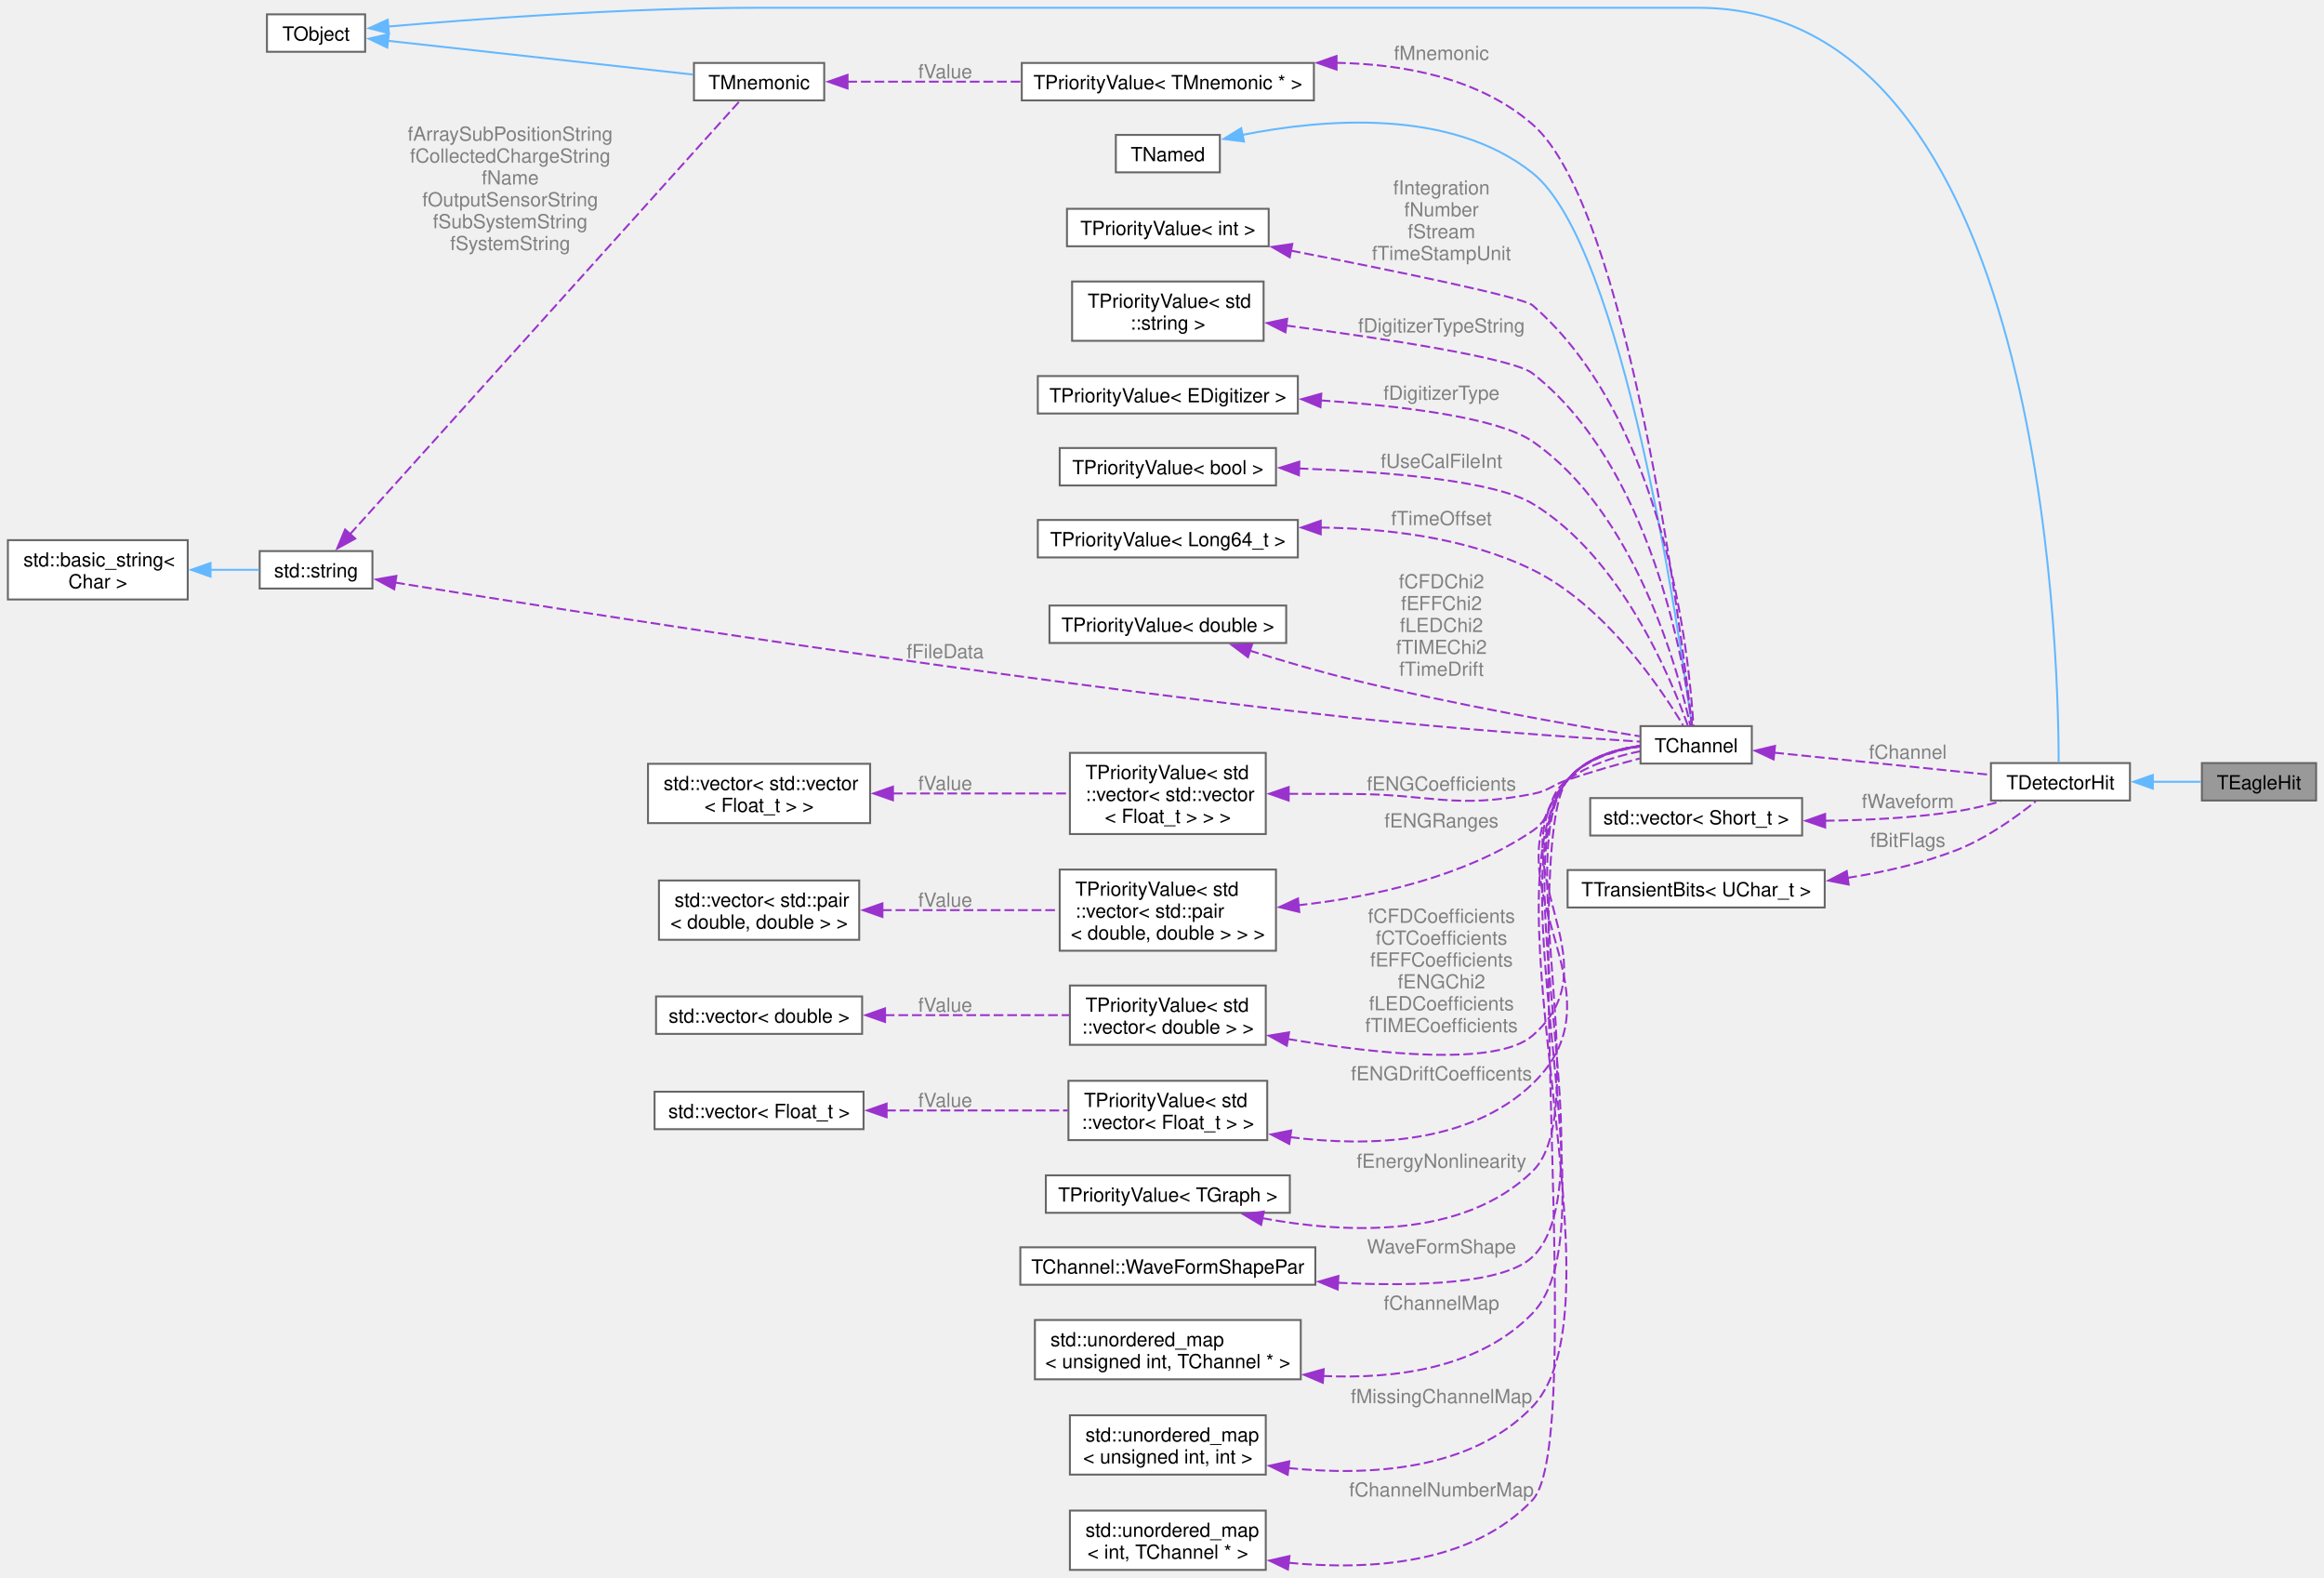
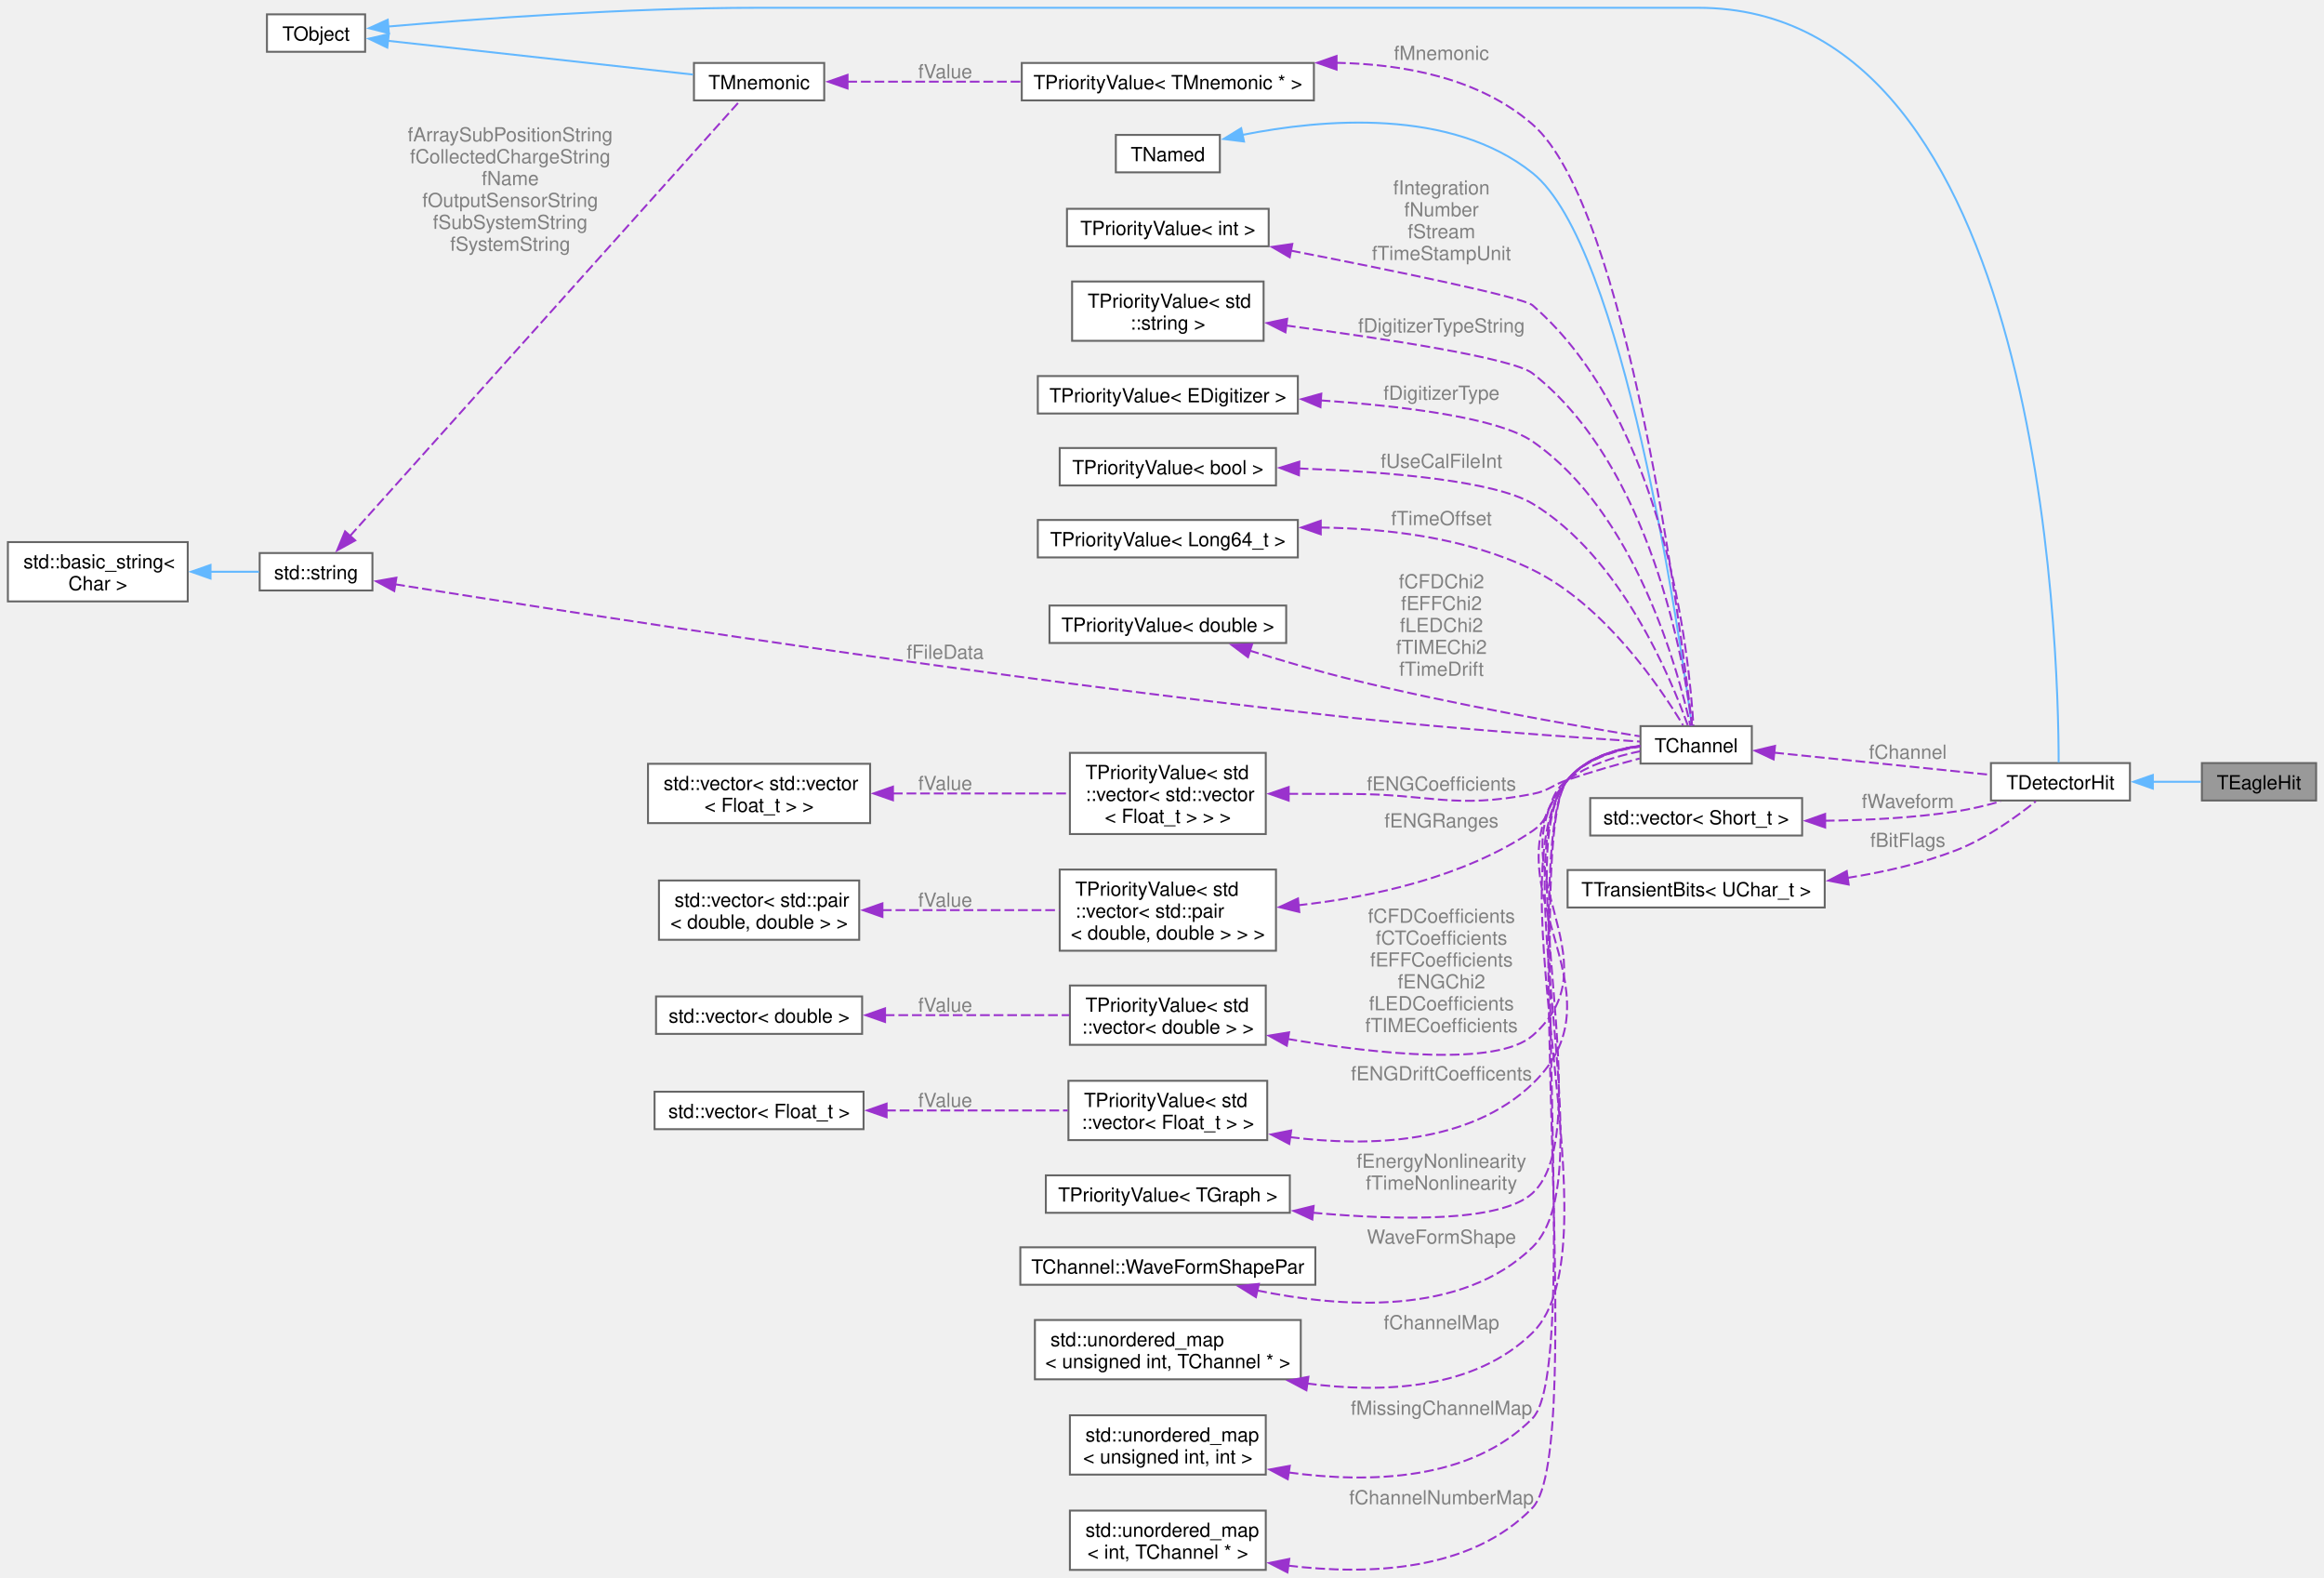
<svg xmlns="http://www.w3.org/2000/svg" xmlns:xlink="http://www.w3.org/1999/xlink" width="1195pt" height="811pt" viewBox="0.00 0.00 1195.25 811.25">
  <g id="graph0" class="graph" transform="scale(1 1) rotate(0) translate(4 807.25)">
    <g id="Node000001" class="node">
      <g id="a_Node000001">
        <a xlink:title=" ">
          <polygon fill="#999999" stroke="#666666" points="1187.25,-414.88 1128.5,-414.88 1128.5,-395.62 1187.25,-395.62 1187.25,-414.88" />
          <text text-anchor="middle" x="1157.88" y="-401.38" font-family="Helvetica,sans-Serif" font-size="10.00">TEagleHit</text>
        </a>
      </g>
    </g>
    <g id="Node000002" class="node">
      <g id="a_Node000002">
        <a xlink:href="class_t_detector_hit.html" target="_top" xlink:title=" ">
          <polygon fill="white" stroke="#666666" points="1091.5,-414.88 1020,-414.88 1020,-395.62 1091.5,-395.62 1091.5,-414.88" />
          <text text-anchor="middle" x="1055.75" y="-401.38" font-family="Helvetica,sans-Serif" font-size="10.00">TDetectorHit</text>
        </a>
      </g>
    </g>
    <g id="edge1_Node000001_Node000002" class="edge">
      <g id="a_edge1_Node000001_Node000002">
        <a xlink:title=" ">
          <path fill="none" stroke="#63b8ff" d="M1103.14,-405.25C1111.61,-405.25 1120.23,-405.25 1128,-405.25" />
          <polygon fill="#63b8ff" stroke="#63b8ff" points="1103.28,-401.75 1093.28,-405.25 1103.28,-408.75 1103.28,-401.75" />
        </a>
      </g>
    </g>
    <g id="Node000003" class="node">
      <g id="a_Node000003">
        <a xlink:title=" ">
          <polygon fill="white" stroke="#666666" points="183.75,-799.88 133.25,-799.88 133.25,-780.62 183.75,-780.62 183.75,-799.88" />
          <text text-anchor="middle" x="158.5" y="-786.38" font-family="Helvetica,sans-Serif" font-size="10.00">TObject</text>
        </a>
      </g>
    </g>
    <g id="edge2_Node000002_Node000003" class="edge">
      <g id="a_edge2_Node000002_Node000003">
        <a xlink:title=" ">
          <path fill="none" stroke="#63b8ff" d="M195.58,-793.61C240.14,-797.46 318.27,-803.25 385.38,-803.25 385.38,-803.25 385.38,-803.25 869.38,-803.25 1046.22,-803.25 1054.78,-476.38 1054.83,-415.09" />
          <polygon fill="#63b8ff" stroke="#63b8ff" points="195.98,-790.13 185.71,-792.74 195.37,-797.1 195.98,-790.13" />
        </a>
      </g>
    </g>
    <g id="Node000014" class="node">
      <g id="a_Node000014">
        <a xlink:href="class_t_mnemonic.html" target="_top" xlink:title=" ">
          <polygon fill="white" stroke="#666666" points="419.88,-774.88 352.88,-774.88 352.88,-755.62 419.88,-755.62 419.88,-774.88" />
          <text text-anchor="middle" x="386.38" y="-761.38" font-family="Helvetica,sans-Serif" font-size="10.00">TMnemonic</text>
        </a>
      </g>
    </g>
    <g id="edge14_Node000014_Node000003" class="edge">
      <g id="a_edge14_Node000014_Node000003">
        <a xlink:title=" ">
          <path fill="none" stroke="#63b8ff" d="M195.48,-786.27C238.71,-781.48 310.6,-773.53 352.43,-768.9" />
          <polygon fill="#63b8ff" stroke="#63b8ff" points="195.16,-782.78 185.61,-787.36 195.93,-789.74 195.16,-782.78" />
        </a>
      </g>
    </g>
    <g id="Node000004" class="node">
      <g id="a_Node000004">
        <a xlink:title=" ">
          <polygon fill="white" stroke="#666666" points="922.88,-396.88 813.88,-396.88 813.88,-377.62 922.88,-377.62 922.88,-396.88" />
          <text text-anchor="middle" x="868.38" y="-383.38" font-family="Helvetica,sans-Serif" font-size="10.00">std::vector&lt; Short_t &gt;</text>
        </a>
      </g>
    </g>
    <g id="edge3_Node000002_Node000004" class="edge">
      <g id="a_edge3_Node000002_Node000004">
        <a xlink:title=" ">
          <path fill="none" stroke="#9a32cd" stroke-dasharray="5,2" d="M934.57,-385.23C956.14,-385.46 980.19,-386.68 1002,-390 1009.54,-391.15 1017.52,-393.07 1024.93,-395.16" />
          <polygon fill="#9a32cd" stroke="#9a32cd" points="934.73,-381.73 924.72,-385.2 934.71,-388.73 934.73,-381.73" />
        </a>
      </g>
      <text text-anchor="middle" x="977.25" y="-391.75" font-family="Helvetica,sans-Serif" font-size="10.00" fill="grey"> fWaveform</text>
    </g>
    <g id="Node000005" class="node">
      <g id="a_Node000005">
        <a xlink:href="class_t_channel.html" target="_top" xlink:title=" ">
          <polygon fill="white" stroke="#666666" points="897,-433.88 839.75,-433.88 839.75,-414.62 897,-414.62 897,-433.88" />
          <text text-anchor="middle" x="868.38" y="-420.38" font-family="Helvetica,sans-Serif" font-size="10.00">TChannel</text>
        </a>
      </g>
    </g>
    <g id="edge4_Node000002_Node000005" class="edge">
      <g id="a_edge4_Node000002_Node000005">
        <a xlink:title=" ">
          <path fill="none" stroke="#9a32cd" stroke-dasharray="5,2" d="M908.55,-420.23C941.38,-416.87 987.83,-412.11 1019.51,-408.86" />
          <polygon fill="#9a32cd" stroke="#9a32cd" points="908.22,-416.75 898.63,-421.25 908.94,-423.71 908.22,-416.75" />
        </a>
      </g>
      <text text-anchor="middle" x="977.25" y="-417.07" font-family="Helvetica,sans-Serif" font-size="10.00" fill="grey"> fChannel</text>
    </g>
    <g id="Node000006" class="node">
      <g id="a_Node000006">
        <a xlink:title=" ">
          <polygon fill="white" stroke="#666666" points="623.38,-737.88 569.88,-737.88 569.88,-718.62 623.38,-718.62 623.38,-737.88" />
          <text text-anchor="middle" x="596.62" y="-724.38" font-family="Helvetica,sans-Serif" font-size="10.00">TNamed</text>
        </a>
      </g>
    </g>
    <g id="edge5_Node000005_Node000006" class="edge">
      <g id="a_edge5_Node000005_Node000006">
        <a xlink:title=" ">
          <path fill="none" stroke="#63b8ff" d="M635,-737.88C676.2,-746.1 742.18,-751.88 784.25,-718.25 830.96,-680.91 859.88,-481.23 866.11,-434.18" />
          <polygon fill="#63b8ff" stroke="#63b8ff" points="635.82,-734.48 625.31,-735.79 634.35,-741.32 635.82,-734.48" />
        </a>
      </g>
    </g>
    <g id="Node000007" class="node">
      <g id="a_Node000007">
        <a xlink:href="class_t_priority_value.html" target="_top" xlink:title=" ">
          <polygon fill="white" stroke="#666666" points="648.5,-699.88 544.75,-699.88 544.75,-680.62 648.5,-680.62 648.5,-699.88" />
          <text text-anchor="middle" x="596.62" y="-686.38" font-family="Helvetica,sans-Serif" font-size="10.00">TPriorityValue&lt; int &gt;</text>
        </a>
      </g>
    </g>
    <g id="edge6_Node000005_Node000007" class="edge">
      <g id="a_edge6_Node000005_Node000007">
        <a xlink:title=" ">
          <path fill="none" stroke="#9a32cd" stroke-dasharray="5,2" d="M659.94,-678.38C712.31,-668.17 779.41,-654.45 784.25,-650.25 852.77,-590.79 864.85,-469.75 866.95,-434.25" />
          <polygon fill="#9a32cd" stroke="#9a32cd" points="659.32,-674.94 650.17,-680.28 660.65,-681.81 659.32,-674.94" />
        </a>
      </g>
      <text text-anchor="middle" x="737.38" y="-707.26" font-family="Helvetica,sans-Serif" font-size="10.00" fill="grey"> fIntegration</text>
      <text text-anchor="middle" x="737.38" y="-696.01" font-family="Helvetica,sans-Serif" font-size="10.00" fill="grey">fNumber</text>
      <text text-anchor="middle" x="737.38" y="-684.76" font-family="Helvetica,sans-Serif" font-size="10.00" fill="grey">fStream</text>
      <text text-anchor="middle" x="737.38" y="-673.51" font-family="Helvetica,sans-Serif" font-size="10.00" fill="grey">fTimeStampUnit</text>
    </g>
    <g id="Node000008" class="node">
      <g id="a_Node000008">
        <a xlink:title=" ">
          <polygon fill="white" stroke="#666666" points="645.88,-662.5 547.38,-662.5 547.38,-632 645.88,-632 645.88,-662.5" />
          <text text-anchor="start" x="555.38" y="-649" font-family="Helvetica,sans-Serif" font-size="10.00">TPriorityValue&lt; std</text>
          <text text-anchor="middle" x="596.62" y="-637.75" font-family="Helvetica,sans-Serif" font-size="10.00">::string &gt;</text>
        </a>
      </g>
    </g>
    <g id="edge7_Node000005_Node000008" class="edge">
      <g id="a_edge7_Node000005_Node000008">
        <a xlink:title=" ">
          <path fill="none" stroke="#9a32cd" stroke-dasharray="5,2" d="M657.37,-639.88C708.1,-633.16 774.24,-623.1 784.25,-615.25 845.15,-567.49 862.32,-466.11 866.31,-434.13" />
          <polygon fill="#9a32cd" stroke="#9a32cd" points="657.12,-636.38 647.66,-641.15 658.03,-643.33 657.12,-636.38" />
        </a>
      </g>
      <text text-anchor="middle" x="737.38" y="-636.31" font-family="Helvetica,sans-Serif" font-size="10.00" fill="grey"> fDigitizerTypeString</text>
    </g>
    <g id="Node000009" class="node">
      <g id="a_Node000009">
        <a xlink:href="class_t_priority_value.html" target="_top" xlink:title=" ">
          <polygon fill="white" stroke="#666666" points="663.5,-613.88 529.75,-613.88 529.75,-594.62 663.5,-594.62 663.5,-613.88" />
          <text text-anchor="middle" x="596.62" y="-600.38" font-family="Helvetica,sans-Serif" font-size="10.00">TPriorityValue&lt; EDigitizer &gt;</text>
        </a>
      </g>
    </g>
    <g id="edge8_Node000005_Node000009" class="edge">
      <g id="a_edge8_Node000005_Node000009">
        <a xlink:title=" ">
          <path fill="none" stroke="#9a32cd" stroke-dasharray="5,2" d="M675.25,-601.36C718.33,-598.39 766.67,-592.39 784.25,-580.25 837.27,-543.62 859.24,-462.11 865.42,-434" />
          <polygon fill="#9a32cd" stroke="#9a32cd" points="675.13,-597.86 665.37,-601.99 675.57,-604.84 675.13,-597.86" />
        </a>
      </g>
      <text text-anchor="middle" x="737.38" y="-601.69" font-family="Helvetica,sans-Serif" font-size="10.00" fill="grey"> fDigitizerType</text>
    </g>
    <g id="Node000010" class="node">
      <g id="a_Node000010">
        <a xlink:href="class_t_priority_value.html" target="_top" xlink:title=" ">
          <polygon fill="white" stroke="#666666" points="652.25,-576.88 541,-576.88 541,-557.62 652.25,-557.62 652.25,-576.88" />
          <text text-anchor="middle" x="596.62" y="-563.38" font-family="Helvetica,sans-Serif" font-size="10.00">TPriorityValue&lt; bool &gt;</text>
        </a>
      </g>
    </g>
    <g id="edge9_Node000005_Node000010" class="edge">
      <g id="a_edge9_Node000005_Node000010">
        <a xlink:title=" ">
          <path fill="none" stroke="#9a32cd" stroke-dasharray="5,2" d="M663.93,-566.38C709.2,-564.7 764.43,-560.15 784.25,-548.25 829.58,-521.03 855.45,-458.45 864.09,-434.15" />
          <polygon fill="#9a32cd" stroke="#9a32cd" points="664.05,-562.88 654.17,-566.7 664.28,-569.87 664.05,-562.88" />
        </a>
      </g>
      <text text-anchor="middle" x="737.38" y="-566.68" font-family="Helvetica,sans-Serif" font-size="10.00" fill="grey"> fUseCalFileInt</text>
    </g>
    <g id="Node000011" class="node">
      <g id="a_Node000011">
        <a xlink:href="class_t_priority_value.html" target="_top" xlink:title=" ">
          <polygon fill="white" stroke="#666666" points="663.5,-539.88 529.75,-539.88 529.75,-520.62 663.5,-520.62 663.5,-539.88" />
          <text text-anchor="middle" x="596.62" y="-526.38" font-family="Helvetica,sans-Serif" font-size="10.00">TPriorityValue&lt; Long64_t &gt;</text>
        </a>
      </g>
    </g>
    <g id="edge10_Node000005_Node000011" class="edge">
      <g id="a_edge10_Node000005_Node000011">
        <a xlink:title=" ">
          <path fill="none" stroke="#9a32cd" stroke-dasharray="5,2" d="M674.91,-536C709.88,-535.56 750.78,-530.64 784.25,-514.25 821.31,-496.1 849.94,-453.78 861.63,-434.34" />
          <polygon fill="#9a32cd" stroke="#9a32cd" points="675.29,-532.5 665.29,-535.99 675.29,-539.5 675.29,-532.5" />
        </a>
      </g>
      <text text-anchor="middle" x="737.38" y="-537.22" font-family="Helvetica,sans-Serif" font-size="10.00" fill="grey"> fTimeOffset</text>
    </g>
    <g id="Node000012" class="node">
      <g id="a_Node000012">
        <a xlink:href="class_t_priority_value.html" target="_top" xlink:title=" ">
          <polygon fill="white" stroke="#666666" points="657.5,-495.88 535.75,-495.88 535.75,-476.62 657.5,-476.62 657.5,-495.88" />
          <text text-anchor="middle" x="596.62" y="-482.38" font-family="Helvetica,sans-Serif" font-size="10.00">TPriorityValue&lt; double &gt;</text>
        </a>
      </g>
    </g>
    <g id="edge11_Node000005_Node000012" class="edge">
      <g id="a_edge11_Node000005_Node000012">
        <a xlink:title=" ">
          <path fill="none" stroke="#9a32cd" stroke-dasharray="5,2" d="M638.6,-472.76C654.67,-467.73 673.35,-462.23 690.5,-458 742.55,-445.16 804.24,-434.37 839.3,-428.66" />
          <polygon fill="#9a32cd" stroke="#9a32cd" points="637.85,-469.32 629.38,-475.68 639.97,-475.99 637.85,-469.32" />
        </a>
      </g>
      <text text-anchor="middle" x="737.38" y="-504.75" font-family="Helvetica,sans-Serif" font-size="10.00" fill="grey"> fCFDChi2</text>
      <text text-anchor="middle" x="737.38" y="-493.5" font-family="Helvetica,sans-Serif" font-size="10.00" fill="grey">fEFFChi2</text>
      <text text-anchor="middle" x="737.38" y="-482.25" font-family="Helvetica,sans-Serif" font-size="10.00" fill="grey">fLEDChi2</text>
      <text text-anchor="middle" x="737.38" y="-471" font-family="Helvetica,sans-Serif" font-size="10.00" fill="grey">fTIMEChi2</text>
      <text text-anchor="middle" x="737.38" y="-459.75" font-family="Helvetica,sans-Serif" font-size="10.00" fill="grey">fTimeDrift</text>
    </g>
    <g id="Node000013" class="node">
      <g id="a_Node000013">
        <a xlink:href="class_t_priority_value.html" target="_top" xlink:title=" ">
          <polygon fill="white" stroke="#666666" points="671.75,-774.88 521.5,-774.88 521.5,-755.62 671.75,-755.62 671.75,-774.88" />
          <text text-anchor="middle" x="596.62" y="-761.38" font-family="Helvetica,sans-Serif" font-size="10.00">TPriorityValue&lt; TMnemonic * &gt;</text>
        </a>
      </g>
    </g>
    <g id="edge12_Node000005_Node000013" class="edge">
      <g id="a_edge12_Node000005_Node000013">
        <a xlink:title=" ">
          <path fill="none" stroke="#9a32cd" stroke-dasharray="5,2" d="M683.15,-774.96C718.24,-774.33 756.95,-767.03 784.25,-743.25 833.12,-700.68 860.58,-483.72 866.26,-434.29" />
          <polygon fill="#9a32cd" stroke="#9a32cd" points="683.42,-771.46 673.41,-774.95 683.41,-778.46 683.42,-771.46" />
        </a>
      </g>
      <text text-anchor="middle" x="737.38" y="-776.44" font-family="Helvetica,sans-Serif" font-size="10.00" fill="grey"> fMnemonic</text>
    </g>
    <g id="edge13_Node000013_Node000014" class="edge">
      <g id="a_edge13_Node000013_Node000014">
        <a xlink:title=" ">
          <path fill="none" stroke="#9a32cd" stroke-dasharray="5,2" d="M431.77,-765.25C457.81,-765.25 491.38,-765.25 521.35,-765.25" />
          <polygon fill="#9a32cd" stroke="#9a32cd" points="431.89,-761.75 421.89,-765.25 431.89,-768.75 431.89,-761.75" />
        </a>
      </g>
      <text text-anchor="middle" x="482.12" y="-767" font-family="Helvetica,sans-Serif" font-size="10.00" fill="grey"> fValue</text>
    </g>
    <g id="Node000015" class="node">
      <g id="a_Node000015">
        <a xlink:title=" ">
-           <polygon fill="white" stroke="#666666" points="187.5,-523.88 129.5,-523.88 129.5,-504.62 187.5,-504.62 187.5,-523.88" />
-           <text text-anchor="middle" x="158.5" y="-510.38" font-family="Helvetica,sans-Serif" font-size="10.00">std::string</text>
+           <polygon fill="white" stroke="#666666" points="187.5,-522.88 129.5,-522.88 129.5,-503.62 187.5,-503.62 187.5,-522.88" />
+           <text text-anchor="middle" x="158.5" y="-509.38" font-family="Helvetica,sans-Serif" font-size="10.00">std::string</text>
        </a>
      </g>
    </g>
    <g id="edge30_Node000005_Node000015" class="edge">
      <g id="a_edge30_Node000005_Node000015">
        <a xlink:title=" ">
-           <path fill="none" stroke="#9a32cd" stroke-dasharray="5,2" d="M199.23,-507.69C287.4,-493.31 506.22,-458.71 690.5,-438.25 743.01,-432.42 804.54,-428.12 839.45,-425.91" />
-           <polygon fill="#9a32cd" stroke="#9a32cd" points="198.71,-504.23 189.41,-509.29 199.84,-511.13 198.71,-504.23" />
-         </a>
-       </g>
-       <text text-anchor="middle" x="482.12" y="-468.8" font-family="Helvetica,sans-Serif" font-size="10.00" fill="grey"> fFileData</text>
+           <path fill="none" stroke="#9a32cd" stroke-dasharray="5,2" d="M199.23,-506.79C287.41,-492.63 506.25,-458.53 690.5,-438.25 743.01,-432.47 804.55,-428.15 839.45,-425.93" />
+           <polygon fill="#9a32cd" stroke="#9a32cd" points="198.73,-503.32 189.41,-508.37 199.84,-510.23 198.73,-503.32" />
+         </a>
+       </g>
+       <text text-anchor="middle" x="482.12" y="-468.47" font-family="Helvetica,sans-Serif" font-size="10.00" fill="grey"> fFileData</text>
    </g>
    <g id="edge15_Node000014_Node000015" class="edge">
      <g id="a_edge15_Node000014_Node000015">
        <a xlink:title=" ">
-           <path fill="none" stroke="#9a32cd" stroke-dasharray="5,2" d="M175.95,-532.53C220.46,-581.99 342.15,-717.22 376.34,-755.21" />
-           <polygon fill="#9a32cd" stroke="#9a32cd" points="178.66,-530.31 169.37,-525.21 173.45,-534.99 178.66,-530.31" />
-         </a>
-       </g>
-       <text text-anchor="middle" x="258.38" y="-734.9" font-family="Helvetica,sans-Serif" font-size="10.00" fill="grey"> fArraySubPositionString</text>
-       <text text-anchor="middle" x="258.38" y="-723.65" font-family="Helvetica,sans-Serif" font-size="10.00" fill="grey">fCollectedChargeString</text>
-       <text text-anchor="middle" x="258.38" y="-712.4" font-family="Helvetica,sans-Serif" font-size="10.00" fill="grey">fName</text>
-       <text text-anchor="middle" x="258.38" y="-701.15" font-family="Helvetica,sans-Serif" font-size="10.00" fill="grey">fOutputSensorString</text>
-       <text text-anchor="middle" x="258.38" y="-689.9" font-family="Helvetica,sans-Serif" font-size="10.00" fill="grey">fSubSystemString</text>
-       <text text-anchor="middle" x="258.38" y="-678.65" font-family="Helvetica,sans-Serif" font-size="10.00" fill="grey">fSystemString</text>
+           <path fill="none" stroke="#9a32cd" stroke-dasharray="5,2" d="M175.95,-531.61C220.46,-581.26 342.15,-717.03 376.34,-755.17" />
+           <polygon fill="#9a32cd" stroke="#9a32cd" points="178.65,-529.37 169.36,-524.26 173.43,-534.04 178.65,-529.37" />
+         </a>
+       </g>
+       <text text-anchor="middle" x="258.38" y="-734.55" font-family="Helvetica,sans-Serif" font-size="10.00" fill="grey"> fArraySubPositionString</text>
+       <text text-anchor="middle" x="258.38" y="-723.3" font-family="Helvetica,sans-Serif" font-size="10.00" fill="grey">fCollectedChargeString</text>
+       <text text-anchor="middle" x="258.38" y="-712.05" font-family="Helvetica,sans-Serif" font-size="10.00" fill="grey">fName</text>
+       <text text-anchor="middle" x="258.38" y="-700.8" font-family="Helvetica,sans-Serif" font-size="10.00" fill="grey">fOutputSensorString</text>
+       <text text-anchor="middle" x="258.38" y="-689.55" font-family="Helvetica,sans-Serif" font-size="10.00" fill="grey">fSubSystemString</text>
+       <text text-anchor="middle" x="258.38" y="-678.3" font-family="Helvetica,sans-Serif" font-size="10.00" fill="grey">fSystemString</text>
    </g>
    <g id="Node000016" class="node">
      <g id="a_Node000016">
        <a xlink:title=" ">
-           <polygon fill="white" stroke="#666666" points="92.5,-529.5 0,-529.5 0,-499 92.5,-499 92.5,-529.5" />
-           <text text-anchor="start" x="8" y="-516" font-family="Helvetica,sans-Serif" font-size="10.00">std::basic_string&lt;</text>
-           <text text-anchor="middle" x="46.25" y="-504.75" font-family="Helvetica,sans-Serif" font-size="10.00"> Char &gt;</text>
+           <polygon fill="white" stroke="#666666" points="92.5,-528.5 0,-528.5 0,-498 92.5,-498 92.5,-528.5" />
+           <text text-anchor="start" x="8" y="-515" font-family="Helvetica,sans-Serif" font-size="10.00">std::basic_string&lt;</text>
+           <text text-anchor="middle" x="46.25" y="-503.75" font-family="Helvetica,sans-Serif" font-size="10.00"> Char &gt;</text>
        </a>
      </g>
    </g>
    <g id="edge16_Node000015_Node000016" class="edge">
      <g id="a_edge16_Node000015_Node000016">
        <a xlink:title=" ">
-           <path fill="none" stroke="#63b8ff" d="M104.12,-514.25C112.81,-514.25 121.45,-514.25 129.16,-514.25" />
-           <polygon fill="#63b8ff" stroke="#63b8ff" points="104.24,-510.75 94.24,-514.25 104.24,-517.75 104.24,-510.75" />
+           <path fill="none" stroke="#63b8ff" d="M104.12,-513.25C112.81,-513.25 121.45,-513.25 129.16,-513.25" />
+           <polygon fill="#63b8ff" stroke="#63b8ff" points="104.24,-509.75 94.24,-513.25 104.24,-516.75 104.24,-509.75" />
        </a>
      </g>
    </g>
    <g id="Node000017" class="node">
      <g id="a_Node000017">
        <a xlink:title=" ">
          <polygon fill="white" stroke="#666666" points="647,-420.12 546.25,-420.12 546.25,-378.38 647,-378.38 647,-420.12" />
          <text text-anchor="start" x="554.25" y="-406.62" font-family="Helvetica,sans-Serif" font-size="10.00">TPriorityValue&lt; std</text>
          <text text-anchor="start" x="554.25" y="-395.38" font-family="Helvetica,sans-Serif" font-size="10.00">::vector&lt; std::vector</text>
          <text text-anchor="middle" x="596.62" y="-384.12" font-family="Helvetica,sans-Serif" font-size="10.00">&lt; Float_t &gt; &gt; &gt;</text>
        </a>
      </g>
    </g>
    <g id="edge17_Node000005_Node000017" class="edge">
      <g id="a_edge17_Node000005_Node000017">
        <a xlink:title=" ">
          <path fill="none" stroke="#9a32cd" stroke-dasharray="5,2" d="M658.63,-399.06C669.25,-399.04 680.2,-399.01 690.5,-399 732.17,-398.94 743.34,-391.07 784.25,-399 792.72,-400.64 794.08,-403.49 802.25,-406.25 814.25,-410.31 827.72,-414.15 839.28,-417.23" />
          <polygon fill="#9a32cd" stroke="#9a32cd" points="658.78,-395.56 648.78,-399.09 658.79,-402.56 658.78,-395.56" />
        </a>
      </g>
      <text text-anchor="middle" x="737.38" y="-400.75" font-family="Helvetica,sans-Serif" font-size="10.00" fill="grey"> fENGCoefficients</text>
    </g>
    <g id="Node000018" class="node">
      <g id="a_Node000018">
        <a xlink:title=" ">
          <polygon fill="white" stroke="#666666" points="443.5,-414.5 329.25,-414.5 329.25,-384 443.5,-384 443.5,-414.5" />
          <text text-anchor="start" x="337.25" y="-401" font-family="Helvetica,sans-Serif" font-size="10.00">std::vector&lt; std::vector</text>
          <text text-anchor="middle" x="386.38" y="-389.75" font-family="Helvetica,sans-Serif" font-size="10.00">&lt; Float_t &gt; &gt;</text>
        </a>
      </g>
    </g>
    <g id="edge18_Node000017_Node000018" class="edge">
      <g id="a_edge18_Node000017_Node000018">
        <a xlink:title=" ">
          <path fill="none" stroke="#9a32cd" stroke-dasharray="5,2" d="M455.24,-399.25C484.8,-399.25 518.82,-399.25 545.97,-399.25" />
          <polygon fill="#9a32cd" stroke="#9a32cd" points="455.24,-395.75 445.24,-399.25 455.24,-402.75 455.24,-395.75" />
        </a>
      </g>
      <text text-anchor="middle" x="482.12" y="-401" font-family="Helvetica,sans-Serif" font-size="10.00" fill="grey"> fValue</text>
    </g>
    <g id="Node000019" class="node">
      <g id="a_Node000019">
        <a xlink:title=" ">
          <polygon fill="white" stroke="#666666" points="652.25,-360.12 541,-360.12 541,-318.38 652.25,-318.38 652.25,-360.12" />
          <text text-anchor="start" x="549" y="-346.62" font-family="Helvetica,sans-Serif" font-size="10.00">TPriorityValue&lt; std</text>
          <text text-anchor="start" x="549" y="-335.38" font-family="Helvetica,sans-Serif" font-size="10.00">::vector&lt; std::pair</text>
          <text text-anchor="middle" x="596.62" y="-324.12" font-family="Helvetica,sans-Serif" font-size="10.00">&lt; double, double &gt; &gt; &gt;</text>
        </a>
      </g>
    </g>
    <g id="edge19_Node000005_Node000019" class="edge">
      <g id="a_edge19_Node000005_Node000019">
        <a xlink:title=" ">
          <path fill="none" stroke="#9a32cd" stroke-dasharray="5,2" d="M663.43,-341.73C701.47,-345.92 748.69,-356.07 784.25,-380 795.99,-387.9 790.73,-398.03 802.25,-406.25 813.14,-414.02 827.24,-418.44 839.54,-420.95" />
          <polygon fill="#9a32cd" stroke="#9a32cd" points="664.25,-338.29 653.95,-340.8 663.57,-345.26 664.25,-338.29" />
        </a>
      </g>
      <text text-anchor="middle" x="737.38" y="-381.75" font-family="Helvetica,sans-Serif" font-size="10.00" fill="grey"> fENGRanges</text>
    </g>
    <g id="Node000020" class="node">
      <g id="a_Node000020">
        <a xlink:title=" ">
          <polygon fill="white" stroke="#666666" points="437.88,-354.5 334.88,-354.5 334.88,-324 437.88,-324 437.88,-354.5" />
          <text text-anchor="start" x="342.88" y="-341" font-family="Helvetica,sans-Serif" font-size="10.00">std::vector&lt; std::pair</text>
          <text text-anchor="middle" x="386.38" y="-329.75" font-family="Helvetica,sans-Serif" font-size="10.00">&lt; double, double &gt; &gt;</text>
        </a>
      </g>
    </g>
    <g id="edge20_Node000019_Node000020" class="edge">
      <g id="a_edge20_Node000019_Node000020">
        <a xlink:title=" ">
          <path fill="none" stroke="#9a32cd" stroke-dasharray="5,2" d="M449.57,-339.25C478.58,-339.25 512.81,-339.25 540.83,-339.25" />
          <polygon fill="#9a32cd" stroke="#9a32cd" points="449.83,-335.75 439.83,-339.25 449.83,-342.75 449.83,-335.75" />
        </a>
      </g>
      <text text-anchor="middle" x="482.12" y="-341" font-family="Helvetica,sans-Serif" font-size="10.00" fill="grey"> fValue</text>
    </g>
    <g id="Node000021" class="node">
      <g id="a_Node000021">
        <a xlink:title=" ">
          <polygon fill="white" stroke="#666666" points="647,-300.5 546.25,-300.5 546.25,-270 647,-270 647,-300.5" />
          <text text-anchor="start" x="554.25" y="-287" font-family="Helvetica,sans-Serif" font-size="10.00">TPriorityValue&lt; std</text>
          <text text-anchor="middle" x="596.62" y="-275.75" font-family="Helvetica,sans-Serif" font-size="10.00">::vector&lt; double &gt; &gt;</text>
        </a>
      </g>
    </g>
    <g id="edge21_Node000005_Node000021" class="edge">
      <g id="a_edge21_Node000005_Node000021">
        <a xlink:title=" ">
          <path fill="none" stroke="#9a32cd" stroke-dasharray="5,2" d="M658.14,-273.03C705.38,-265.06 765.97,-258.8 784.25,-274.75 828.7,-313.53 763.42,-361.85 802.25,-406.25 811.44,-416.76 826.16,-421.39 839.28,-423.33" />
          <polygon fill="#9a32cd" stroke="#9a32cd" points="657.81,-269.54 648.56,-274.71 659.01,-276.43 657.81,-269.54" />
        </a>
      </g>
      <text text-anchor="middle" x="737.38" y="-332.75" font-family="Helvetica,sans-Serif" font-size="10.00" fill="grey"> fCFDCoefficients</text>
      <text text-anchor="middle" x="737.38" y="-321.5" font-family="Helvetica,sans-Serif" font-size="10.00" fill="grey">fCTCoefficients</text>
      <text text-anchor="middle" x="737.38" y="-310.25" font-family="Helvetica,sans-Serif" font-size="10.00" fill="grey">fEFFCoefficients</text>
      <text text-anchor="middle" x="737.38" y="-299" font-family="Helvetica,sans-Serif" font-size="10.00" fill="grey">fENGChi2</text>
      <text text-anchor="middle" x="737.38" y="-287.75" font-family="Helvetica,sans-Serif" font-size="10.00" fill="grey">fLEDCoefficients</text>
      <text text-anchor="middle" x="737.38" y="-276.5" font-family="Helvetica,sans-Serif" font-size="10.00" fill="grey">fTIMECoefficients</text>
    </g>
    <g id="Node000022" class="node">
      <g id="a_Node000022">
        <a xlink:title=" ">
          <polygon fill="white" stroke="#666666" points="439.38,-294.88 333.38,-294.88 333.38,-275.62 439.38,-275.62 439.38,-294.88" />
          <text text-anchor="middle" x="386.38" y="-281.38" font-family="Helvetica,sans-Serif" font-size="10.00">std::vector&lt; double &gt;</text>
        </a>
      </g>
    </g>
    <g id="edge22_Node000021_Node000022" class="edge">
      <g id="a_edge22_Node000021_Node000022">
        <a xlink:title=" ">
          <path fill="none" stroke="#9a32cd" stroke-dasharray="5,2" d="M451.03,-285.25C481.49,-285.25 517.41,-285.25 545.83,-285.25" />
          <polygon fill="#9a32cd" stroke="#9a32cd" points="451.17,-281.75 441.17,-285.25 451.17,-288.75 451.17,-281.75" />
        </a>
      </g>
      <text text-anchor="middle" x="482.12" y="-287" font-family="Helvetica,sans-Serif" font-size="10.00" fill="grey"> fValue</text>
    </g>
    <g id="Node000023" class="node">
      <g id="a_Node000023">
        <a xlink:title=" ">
          <polygon fill="white" stroke="#666666" points="647.75,-251.5 545.5,-251.5 545.5,-221 647.75,-221 647.75,-251.5" />
          <text text-anchor="start" x="553.5" y="-238" font-family="Helvetica,sans-Serif" font-size="10.00">TPriorityValue&lt; std</text>
          <text text-anchor="middle" x="596.62" y="-226.75" font-family="Helvetica,sans-Serif" font-size="10.00">::vector&lt; Float_t &gt; &gt;</text>
        </a>
      </g>
    </g>
    <g id="edge23_Node000005_Node000023" class="edge">
      <g id="a_edge23_Node000005_Node000023">
        <a xlink:title=" ">
          <path fill="none" stroke="#9a32cd" stroke-dasharray="5,2" d="M659.39,-222.54C700.18,-217.39 751.9,-218.95 784.25,-250 834.69,-298.4 756.79,-353.14 802.25,-406.25 811.4,-416.94 826.28,-421.57 839.51,-423.46" />
          <polygon fill="#9a32cd" stroke="#9a32cd" points="659.09,-219.04 649.69,-223.93 660.09,-225.97 659.09,-219.04" />
        </a>
      </g>
      <text text-anchor="middle" x="737.38" y="-251.75" font-family="Helvetica,sans-Serif" font-size="10.00" fill="grey"> fENGDriftCoefficents</text>
    </g>
    <g id="Node000024" class="node">
      <g id="a_Node000024">
        <a xlink:title=" ">
          <polygon fill="white" stroke="#666666" points="440.12,-245.88 332.62,-245.88 332.62,-226.62 440.12,-226.62 440.12,-245.88" />
          <text text-anchor="middle" x="386.38" y="-232.38" font-family="Helvetica,sans-Serif" font-size="10.00">std::vector&lt; Float_t &gt;</text>
        </a>
      </g>
    </g>
    <g id="edge24_Node000023_Node000024" class="edge">
      <g id="a_edge24_Node000023_Node000024">
        <a xlink:title=" ">
          <path fill="none" stroke="#9a32cd" stroke-dasharray="5,2" d="M451.71,-236.25C481.77,-236.25 517.04,-236.25 545.14,-236.25" />
          <polygon fill="#9a32cd" stroke="#9a32cd" points="451.98,-232.75 441.98,-236.25 451.98,-239.75 451.98,-232.75" />
        </a>
      </g>
      <text text-anchor="middle" x="482.12" y="-238" font-family="Helvetica,sans-Serif" font-size="10.00" fill="grey"> fValue</text>
    </g>
    <g id="Node000025" class="node">
      <g id="a_Node000025">
        <a xlink:href="class_t_priority_value.html" target="_top" xlink:title=" ">
          <polygon fill="white" stroke="#666666" points="659.38,-202.88 533.88,-202.88 533.88,-183.62 659.38,-183.62 659.38,-202.88" />
          <text text-anchor="middle" x="596.62" y="-189.38" font-family="Helvetica,sans-Serif" font-size="10.00">TPriorityValue&lt; TGraph &gt;</text>
        </a>
      </g>
    </g>
    <g id="edge25_Node000005_Node000025" class="edge">
      <g id="a_edge25_Node000005_Node000025">
        <a xlink:title=" ">
-           <path fill="none" stroke="#9a32cd" stroke-dasharray="5,2" d="M645.18,-180.87C687.54,-172.98 748.25,-169.93 784.25,-205 816.41,-236.33 773.49,-371.77 802.25,-406.25 811.27,-417.06 826.14,-421.69 839.4,-423.56" />
-           <polygon fill="#9a32cd" stroke="#9a32cd" points="644.61,-177.41 635.5,-182.83 646,-184.27 644.61,-177.41" />
+           <path fill="none" stroke="#9a32cd" stroke-dasharray="5,2" d="M671.09,-183.67C716.06,-179.62 767.99,-178.77 784.25,-193.75 819.1,-225.86 771.98,-369.78 802.25,-406.25 811.24,-417.08 826.11,-421.71 839.38,-423.58" />
+           <polygon fill="#9a32cd" stroke="#9a32cd" points="670.95,-180.17 661.34,-184.62 671.63,-187.14 670.95,-180.17" />
        </a>
      </g>
      <text text-anchor="middle" x="737.38" y="-206.75" font-family="Helvetica,sans-Serif" font-size="10.00" fill="grey"> fEnergyNonlinearity</text>
+       <text text-anchor="middle" x="737.38" y="-195.5" font-family="Helvetica,sans-Serif" font-size="10.00" fill="grey">fTimeNonlinearity</text>
    </g>
    <g id="Node000026" class="node">
      <g id="a_Node000026">
        <a xlink:href="struct_t_channel_1_1_wave_form_shape_par.html" target="_top" xlink:title=" ">
          <polygon fill="white" stroke="#666666" points="672.5,-165.88 520.75,-165.88 520.75,-146.62 672.5,-146.62 672.5,-165.88" />
          <text text-anchor="middle" x="596.62" y="-152.38" font-family="Helvetica,sans-Serif" font-size="10.00">TChannel::WaveFormShapePar</text>
        </a>
      </g>
    </g>
    <g id="edge26_Node000005_Node000026" class="edge">
      <g id="a_edge26_Node000005_Node000026">
        <a xlink:title=" ">
-           <path fill="none" stroke="#9a32cd" stroke-dasharray="5,2" d="M684.05,-147.66C725.71,-145.6 769.74,-147.17 784.25,-161 823.8,-198.71 767.58,-364.01 802.25,-406.25 811.18,-417.13 826.05,-421.77 839.32,-423.62" />
-           <polygon fill="#9a32cd" stroke="#9a32cd" points="683.97,-144.16 674.19,-148.23 684.37,-151.15 683.97,-144.16" />
-         </a>
-       </g>
-       <text text-anchor="middle" x="737.38" y="-162.75" font-family="Helvetica,sans-Serif" font-size="10.00" fill="grey"> WaveFormShape</text>
+           <path fill="none" stroke="#9a32cd" stroke-dasharray="5,2" d="M642.61,-143.69C685.09,-134.85 747.59,-130.16 784.25,-166 822.53,-203.43 768.26,-364.89 802.25,-406.25 811.19,-417.12 826.06,-421.76 839.33,-423.61" />
+           <polygon fill="#9a32cd" stroke="#9a32cd" points="641.93,-140.26 632.94,-145.87 643.47,-147.08 641.93,-140.26" />
+         </a>
+       </g>
+       <text text-anchor="middle" x="737.38" y="-167.75" font-family="Helvetica,sans-Serif" font-size="10.00" fill="grey"> WaveFormShape</text>
    </g>
    <g id="Node000027" class="node">
      <g id="a_Node000027">
        <a xlink:title=" ">
          <polygon fill="white" stroke="#666666" points="665,-128.5 528.25,-128.5 528.25,-98 665,-98 665,-128.5" />
          <text text-anchor="start" x="536.25" y="-115" font-family="Helvetica,sans-Serif" font-size="10.00">std::unordered_map</text>
          <text text-anchor="middle" x="596.62" y="-103.75" font-family="Helvetica,sans-Serif" font-size="10.00">&lt; unsigned int, TChannel * &gt;</text>
        </a>
      </g>
    </g>
    <g id="edge27_Node000005_Node000027" class="edge">
      <g id="a_edge27_Node000005_Node000027">
        <a xlink:title=" ">
-           <path fill="none" stroke="#9a32cd" stroke-dasharray="5,2" d="M676.13,-99.73C713.97,-97.96 756.97,-103.76 784.25,-132 826.68,-175.93 763.69,-358.89 802.25,-406.25 811.14,-417.17 826,-421.8 839.29,-423.65" />
-           <polygon fill="#9a32cd" stroke="#9a32cd" points="676.35,-96.21 666.6,-100.36 676.81,-103.2 676.35,-96.21" />
-         </a>
-       </g>
-       <text text-anchor="middle" x="737.38" y="-133.75" font-family="Helvetica,sans-Serif" font-size="10.00" fill="grey"> fChannelMap</text>
+           <path fill="none" stroke="#9a32cd" stroke-dasharray="5,2" d="M668.18,-95.86C707.55,-90.68 754.51,-92.75 784.25,-122 829.37,-166.39 762.34,-357.12 802.25,-406.25 811.13,-417.18 825.99,-421.81 839.28,-423.66" />
+           <polygon fill="#9a32cd" stroke="#9a32cd" points="667.9,-92.36 658.53,-97.32 668.94,-99.29 667.9,-92.36" />
+         </a>
+       </g>
+       <text text-anchor="middle" x="737.38" y="-123.75" font-family="Helvetica,sans-Serif" font-size="10.00" fill="grey"> fChannelMap</text>
    </g>
    <g id="Node000028" class="node">
      <g id="a_Node000028">
        <a xlink:title=" ">
          <polygon fill="white" stroke="#666666" points="647,-79.5 546.25,-79.5 546.25,-49 647,-49 647,-79.5" />
          <text text-anchor="start" x="554.25" y="-66" font-family="Helvetica,sans-Serif" font-size="10.00">std::unordered_map</text>
          <text text-anchor="middle" x="596.62" y="-54.75" font-family="Helvetica,sans-Serif" font-size="10.00">&lt; unsigned int, int &gt;</text>
        </a>
      </g>
    </g>
    <g id="edge28_Node000005_Node000028" class="edge">
      <g id="a_edge28_Node000005_Node000028">
        <a xlink:title=" ">
-           <path fill="none" stroke="#9a32cd" stroke-dasharray="5,2" d="M658.62,-52.37C700.05,-48.15 752.84,-50.99 784.25,-84 833.69,-135.96 757.24,-350.41 802.25,-406.25 811.16,-417.3 826.19,-421.93 839.58,-423.73" />
-           <polygon fill="#9a32cd" stroke="#9a32cd" points="658.28,-48.89 648.76,-53.55 659.11,-55.84 658.28,-48.89" />
-         </a>
-       </g>
-       <text text-anchor="middle" x="737.38" y="-85.75" font-family="Helvetica,sans-Serif" font-size="10.00" fill="grey"> fMissingChannelMap</text>
+           <path fill="none" stroke="#9a32cd" stroke-dasharray="5,2" d="M658.77,-50.09C700.02,-44.48 752.53,-45.68 784.25,-78 809.84,-104.07 779.34,-377.8 802.25,-406.25 811.15,-417.3 826.19,-421.93 839.57,-423.74" />
+           <polygon fill="#9a32cd" stroke="#9a32cd" points="658.3,-46.62 648.95,-51.61 659.37,-53.54 658.3,-46.62" />
+         </a>
+       </g>
+       <text text-anchor="middle" x="737.38" y="-79.75" font-family="Helvetica,sans-Serif" font-size="10.00" fill="grey"> fMissingChannelMap</text>
    </g>
    <g id="Node000029" class="node">
      <g id="a_Node000029">
        <a xlink:title=" ">
          <polygon fill="white" stroke="#666666" points="647,-30.5 546.25,-30.5 546.25,0 647,0 647,-30.5" />
          <text text-anchor="start" x="554.25" y="-17" font-family="Helvetica,sans-Serif" font-size="10.00">std::unordered_map</text>
          <text text-anchor="middle" x="596.62" y="-5.75" font-family="Helvetica,sans-Serif" font-size="10.00">&lt; int, TChannel * &gt;</text>
        </a>
      </g>
    </g>
    <g id="edge29_Node000005_Node000029" class="edge">
      <g id="a_edge29_Node000005_Node000029">
        <a xlink:title=" ">
-           <path fill="none" stroke="#9a32cd" stroke-dasharray="5,2" d="M658.73,-3.67C700.22,0.34 753.03,-2.78 784.25,-36 812.45,-66.01 776.52,-374.09 802.25,-406.25 811.12,-417.33 826.15,-421.96 839.54,-423.76" />
-           <polygon fill="#9a32cd" stroke="#9a32cd" points="658.4,-0.19 648.86,-4.8 659.2,-7.14 658.4,-0.19" />
-         </a>
-       </g>
-       <text text-anchor="middle" x="737.38" y="-37.75" font-family="Helvetica,sans-Serif" font-size="10.00" fill="grey"> fChannelNumberMap</text>
+           <path fill="none" stroke="#9a32cd" stroke-dasharray="5,2" d="M658.56,-2.19C699.97,2.79 752.75,0.83 784.25,-32 813.07,-62.04 776.25,-373.74 802.25,-406.25 811.12,-417.33 826.15,-421.96 839.54,-423.76" />
+           <polygon fill="#9a32cd" stroke="#9a32cd" points="658.14,1.28 648.71,-3.55 659.1,-5.65 658.14,1.28" />
+         </a>
+       </g>
+       <text text-anchor="middle" x="737.38" y="-33.75" font-family="Helvetica,sans-Serif" font-size="10.00" fill="grey"> fChannelNumberMap</text>
    </g>
    <g id="Node000030" class="node">
      <g id="a_Node000030">
        <a xlink:href="class_t_transient_bits.html" target="_top" xlink:title=" ">
          <polygon fill="white" stroke="#666666" points="934.5,-359.88 802.25,-359.88 802.25,-340.62 934.5,-340.62 934.5,-359.88" />
          <text text-anchor="middle" x="868.38" y="-346.38" font-family="Helvetica,sans-Serif" font-size="10.00">TTransientBits&lt; UChar_t &gt;</text>
        </a>
      </g>
    </g>
    <g id="edge31_Node000002_Node000030" class="edge">
      <g id="a_edge31_Node000002_Node000030">
        <a xlink:title=" ">
          <path fill="none" stroke="#9a32cd" stroke-dasharray="5,2" d="M946.11,-355.83C964.82,-358.77 984.47,-363.23 1002,-370 1017.41,-375.95 1032.87,-387.03 1043.04,-395.18" />
          <polygon fill="#9a32cd" stroke="#9a32cd" points="946.82,-352.4 936.43,-354.44 945.83,-359.33 946.82,-352.4" />
        </a>
      </g>
      <text text-anchor="middle" x="977.25" y="-371.75" font-family="Helvetica,sans-Serif" font-size="10.00" fill="grey"> fBitFlags</text>
    </g>
  </g>
</svg>
